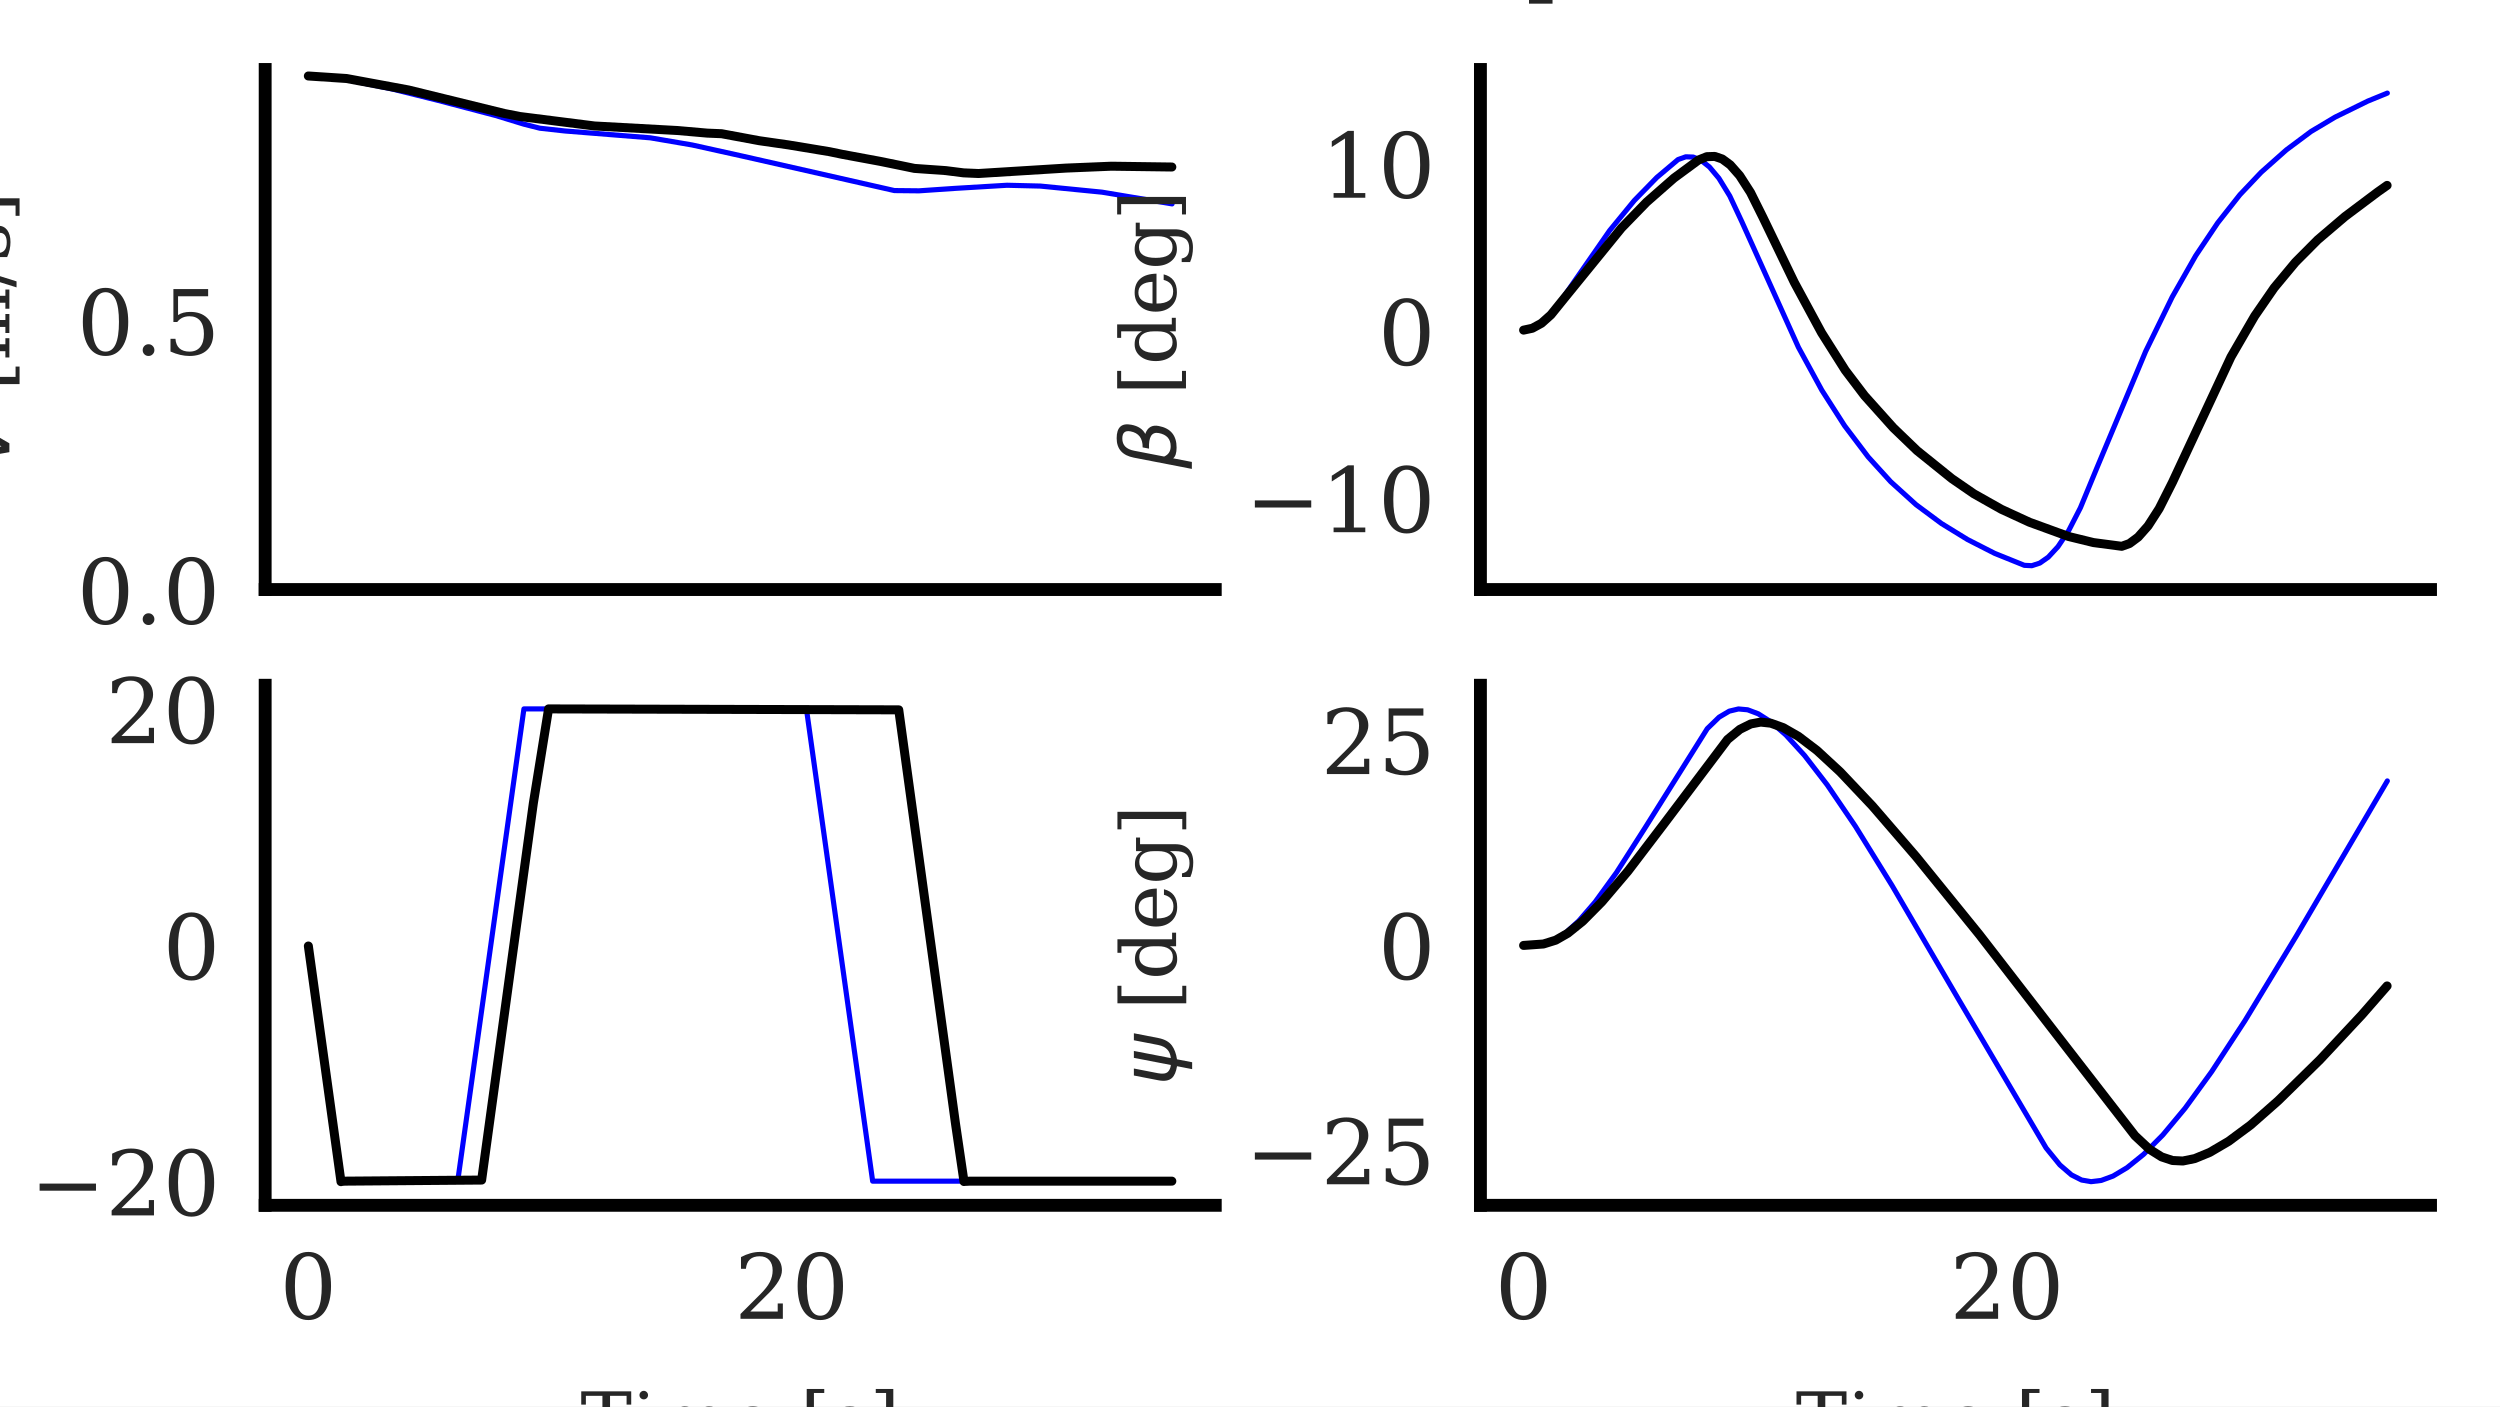
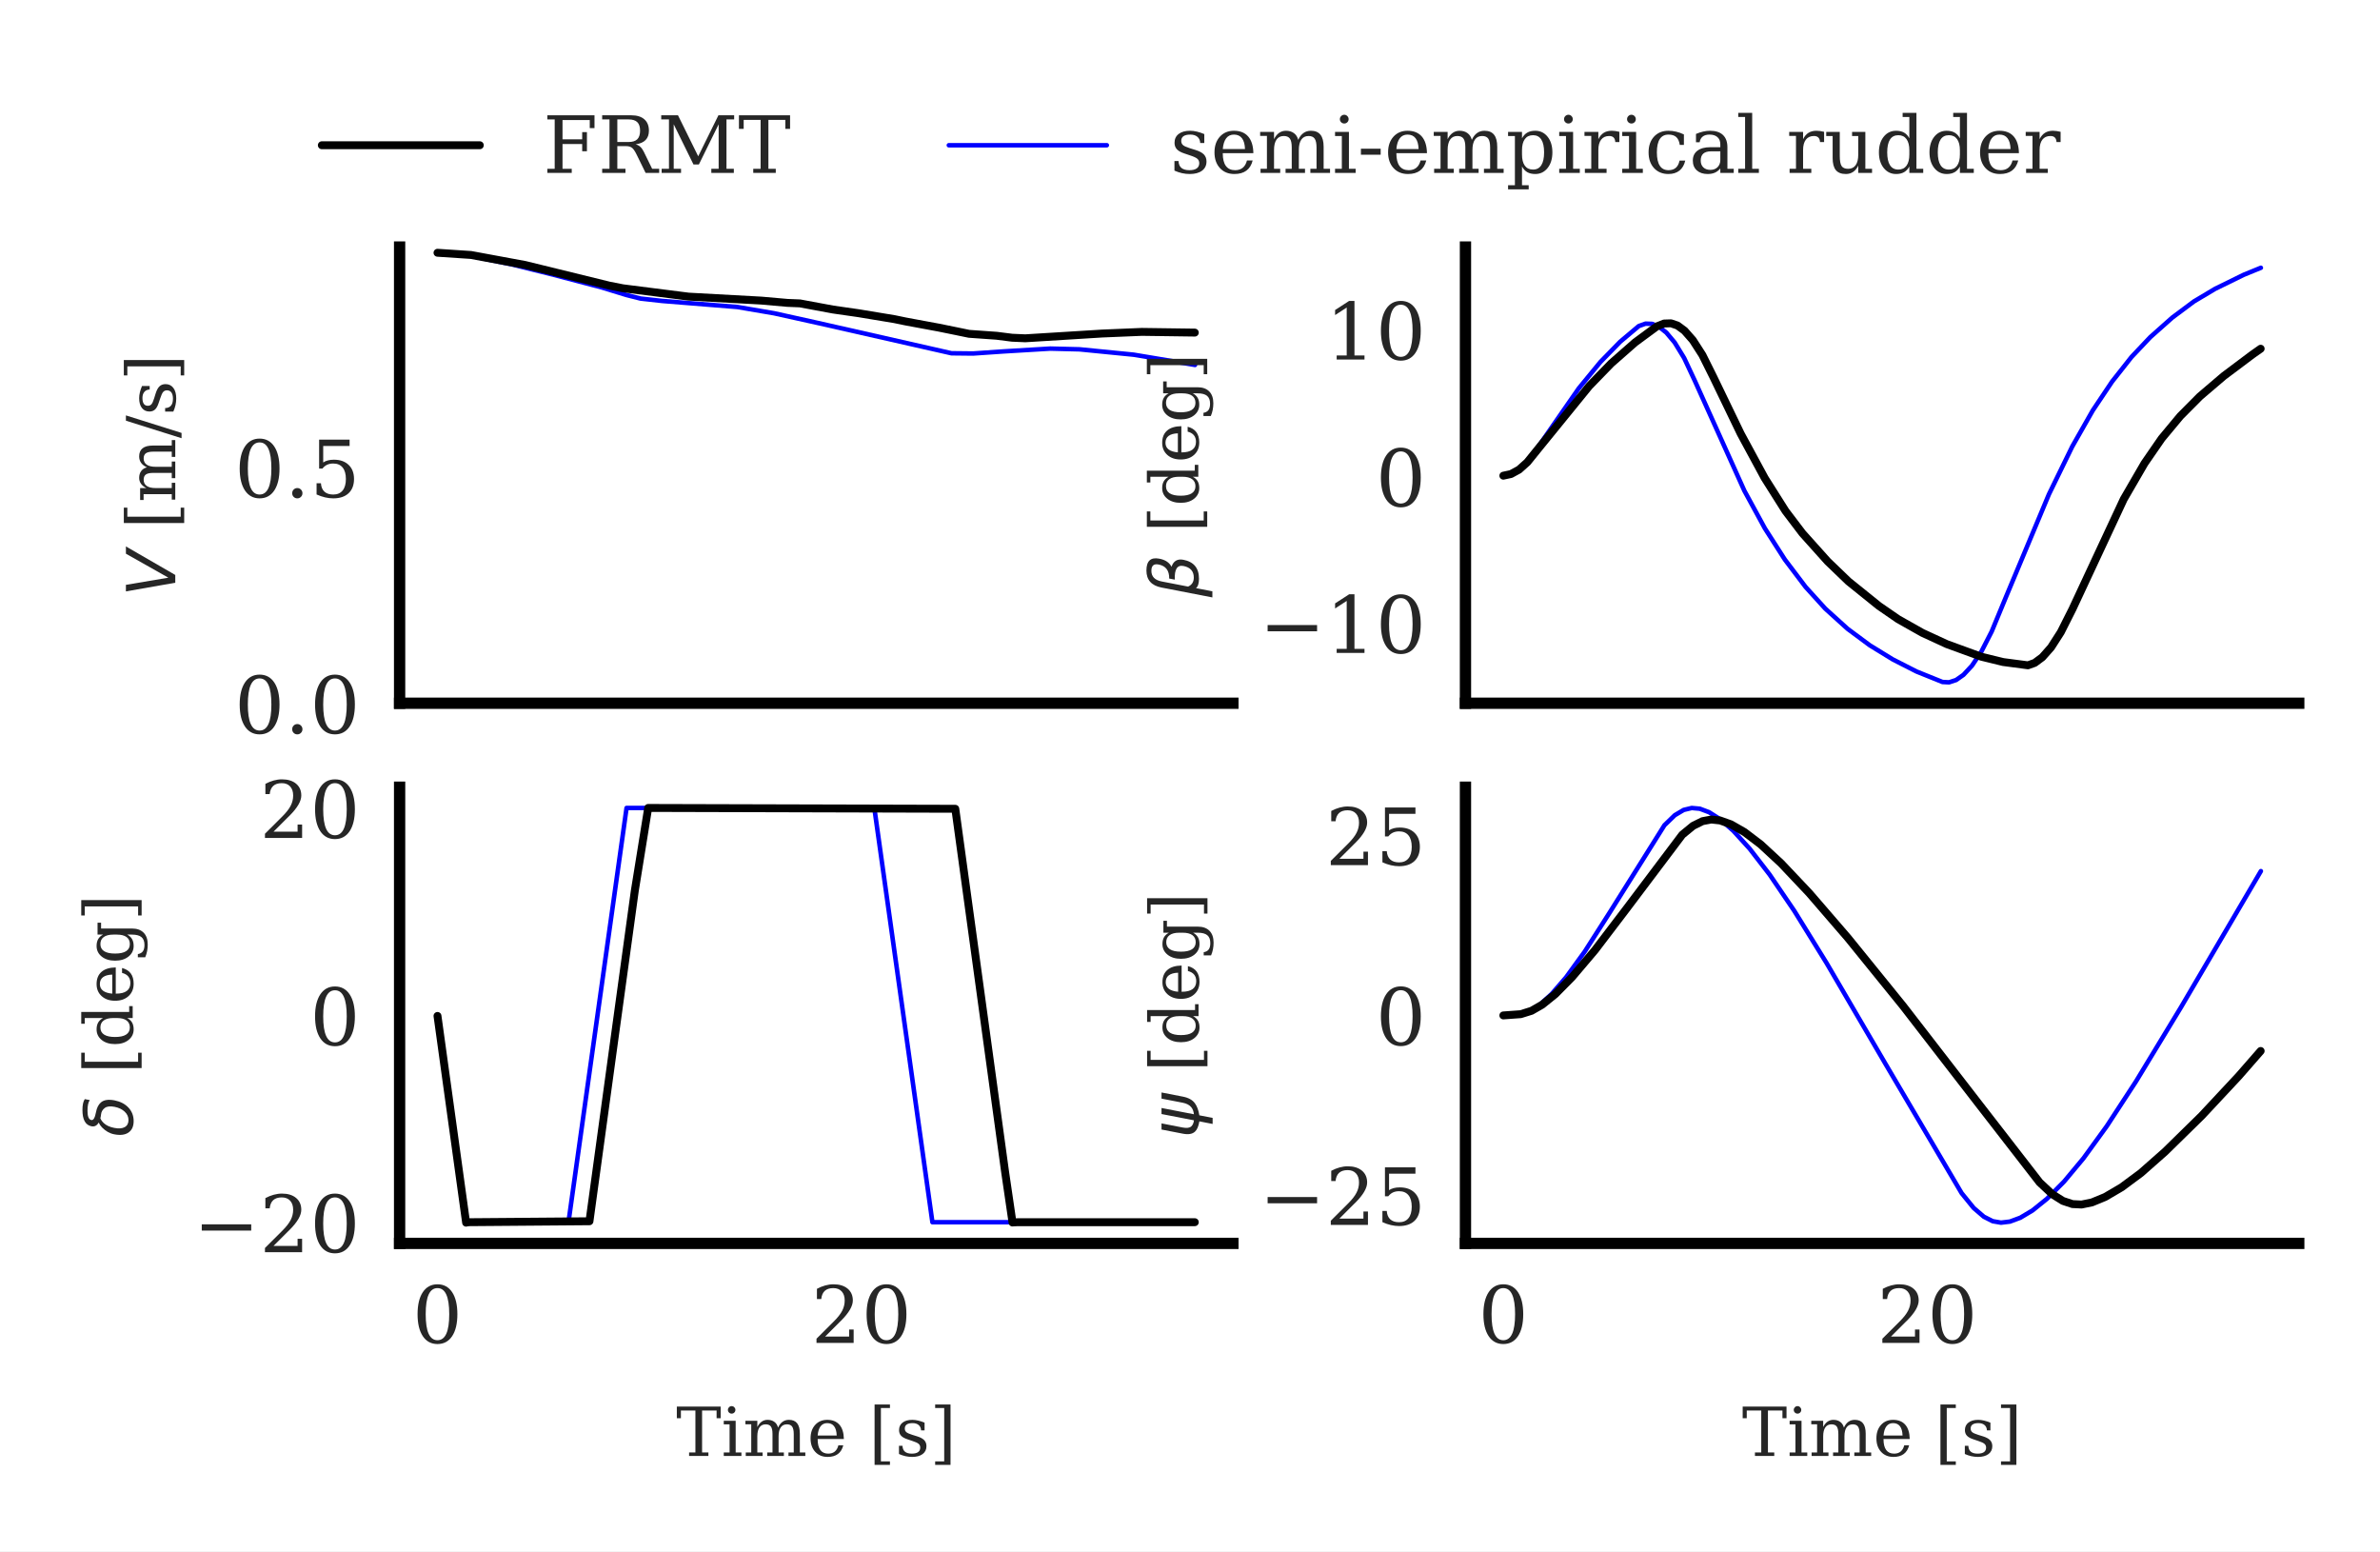
- <svg xmlns="http://www.w3.org/2000/svg" xmlns:xlink="http://www.w3.org/1999/xlink" width="194.31pt" height="109.312pt" viewBox="0 0 194.31 109.312" version="1.1">
+ <svg xmlns="http://www.w3.org/2000/svg" xmlns:xlink="http://www.w3.org/1999/xlink" width="210.913pt" height="137.452pt" viewBox="0 0 210.913 137.452" version="1.1">
  <defs>
    <style type="text/css">*{stroke-linejoin: round; stroke-linecap: butt}</style>
  </defs>
  <g id="figure_1">
    <g id="patch_1">
-       <path d="M 0 109.312  L 194.31 109.312  L 194.31 0  L 0 0  z " style="fill: #ffffff" />
+       <path d="M 0 137.452  L 210.913 137.452  L 210.913 0  L 0 0  z " style="fill: #ffffff" />
    </g>
    <g id="axes_1">
      <g id="patch_2">
-         <path d="M 20.61 45.821  L 94.455 45.821  L 94.455 5.4  L 20.61 5.4  z " style="fill: #ffffff" />
+         <path d="M 35.413 62.31  L 109.258 62.31  L 109.258 21.889  L 35.413 21.889  z " style="fill: #ffffff" />
      </g>
      <g id="matplotlib.axis_1">
        <g id="xtick_1">
          <g id="line2d_1" />
        </g>
        <g id="xtick_2">
          <g id="line2d_2" />
        </g>
      </g>
      <g id="matplotlib.axis_2">
        <g id="ytick_1">
          <g id="line2d_3" />
          <g id="text_1">
-             <g style="fill: #262626" transform="translate(5.977812 48.48023) scale(0.07 -0.07)">
+             <g style="fill: #262626" transform="translate(20.78109 64.96958) scale(0.07 -0.07)">
              <defs>
                <path id="DejaVuSerif-30" d="M 2034 219  Q 2513 219 2750 744  Q 2988 1269 2988 2328  Q 2988 3391 2750 3916  Q 2513 4441 2034 4441  Q 1556 4441 1318 3916  Q 1081 3391 1081 2328  Q 1081 1269 1318 744  Q 1556 219 2034 219  z M 2034 -91  Q 1275 -91 848 546  Q 422 1184 422 2328  Q 422 3475 848 4112  Q 1275 4750 2034 4750  Q 2797 4750 3222 4112  Q 3647 3475 3647 2328  Q 3647 1184 3222 546  Q 2797 -91 2034 -91  z " transform="scale(0.015625)" />
                <path id="DejaVuSerif-2e" d="M 603 325  Q 603 500 722 622  Q 841 744 1019 744  Q 1191 744 1312 622  Q 1434 500 1434 325  Q 1434 153 1312 31  Q 1191 -91 1019 -91  Q 841 -91 722 29  Q 603 150 603 325  z " transform="scale(0.015625)" />
              </defs>
              <use xlink:href="#DejaVuSerif-30" />
              <use xlink:href="#DejaVuSerif-2e" x="63.623" />
              <use xlink:href="#DejaVuSerif-30" x="95.41" />
            </g>
          </g>
        </g>
        <g id="ytick_2">
          <g id="line2d_4" />
          <g id="text_2">
-             <g style="fill: #262626" transform="translate(5.977812 27.56845) scale(0.07 -0.07)">
+             <g style="fill: #262626" transform="translate(20.78109 44.0578) scale(0.07 -0.07)">
              <defs>
                <path id="DejaVuSerif-35" d="M 3219 4666  L 3219 4153  L 1081 4153  L 1081 2816  Q 1244 2928 1461 2984  Q 1678 3041 1947 3041  Q 2703 3041 3140 2622  Q 3578 2203 3578 1478  Q 3578 738 3136 323  Q 2694 -91 1894 -91  Q 1572 -91 1234 -12  Q 897 66 544 225  L 544 1131  L 897 1131  Q 925 688 1179 453  Q 1434 219 1894 219  Q 2388 219 2653 544  Q 2919 869 2919 1478  Q 2919 2084 2655 2407  Q 2391 2731 1894 2731  Q 1613 2731 1398 2631  Q 1184 2531 1019 2322  L 750 2322  L 750 4666  L 3219 4666  z " transform="scale(0.015625)" />
              </defs>
              <use xlink:href="#DejaVuSerif-30" />
              <use xlink:href="#DejaVuSerif-2e" x="63.623" />
              <use xlink:href="#DejaVuSerif-35" x="95.41" />
            </g>
          </g>
        </g>
        <g id="text_3">
-           <g style="fill: #262626" transform="translate(0.73 36.38039) rotate(-90) scale(0.06 -0.06)">
+           <g style="fill: #262626" transform="translate(15.53328 52.86974) rotate(-90) scale(0.06 -0.06)">
            <defs>
              <path id="DejaVuSans-Oblique-56" d="M 1319 0  L 500 4666  L 1119 4666  L 1797 653  L 4063 4666  L 4750 4666  L 2053 0  L 1319 0  z " transform="scale(0.015625)" />
              <path id="DejaVuSerif-20" transform="scale(0.015625)" />
              <path id="DejaVuSerif-5b" d="M 550 4863  L 2003 4863  L 2003 4531  L 1147 4531  L 1147 -513  L 2003 -513  L 2003 -844  L 550 -844  L 550 4863  z " transform="scale(0.015625)" />
              <path id="DejaVuSerif-6d" d="M 3316 2675  Q 3481 3041 3739 3227  Q 3997 3413 4341 3413  Q 4863 3413 5119 3089  Q 5375 2766 5375 2113  L 5375 331  L 5894 331  L 5894 0  L 4300 0  L 4300 331  L 4800 331  L 4800 2047  Q 4800 2556 4650 2772  Q 4500 2988 4153 2988  Q 3769 2988 3567 2697  Q 3366 2406 3366 1850  L 3366 331  L 3866 331  L 3866 0  L 2291 0  L 2291 331  L 2791 331  L 2791 2069  Q 2791 2566 2641 2777  Q 2491 2988 2144 2988  Q 1759 2988 1557 2697  Q 1356 2406 1356 1850  L 1356 331  L 1856 331  L 1856 0  L 263 0  L 263 331  L 781 331  L 781 2994  L 231 2994  L 231 3322  L 1356 3322  L 1356 2731  Q 1516 3063 1762 3238  Q 2009 3413 2322 3413  Q 2709 3413 2968 3220  Q 3228 3028 3316 2675  z " transform="scale(0.015625)" />
              <path id="DejaVuSerif-2f" d="M 1656 4666  L 2156 4666  L 500 -594  L 0 -594  L 1656 4666  z " transform="scale(0.015625)" />
              <path id="DejaVuSerif-73" d="M 359 184  L 359 959  L 691 959  Q 703 588 923 403  Q 1144 219 1575 219  Q 1963 219 2166 364  Q 2369 509 2369 788  Q 2369 1006 2220 1140  Q 2072 1275 1594 1428  L 1178 1569  Q 750 1706 558 1912  Q 366 2119 366 2438  Q 366 2894 700 3153  Q 1034 3413 1625 3413  Q 1888 3413 2178 3344  Q 2469 3275 2778 3144  L 2778 2419  L 2447 2419  Q 2434 2741 2221 2922  Q 2009 3103 1644 3103  Q 1281 3103 1095 2975  Q 909 2847 909 2591  Q 909 2381 1050 2254  Q 1191 2128 1613 1997  L 2069 1856  Q 2541 1709 2748 1489  Q 2956 1269 2956 922  Q 2956 450 2595 179  Q 2234 -91 1600 -91  Q 1278 -91 972 -22  Q 666 47 359 184  z " transform="scale(0.015625)" />
              <path id="DejaVuSerif-5d" d="M 1947 4863  L 1947 -844  L 494 -844  L 494 -513  L 1350 -513  L 1350 4531  L 494 4531  L 494 4863  L 1947 4863  z " transform="scale(0.015625)" />
            </defs>
            <use xlink:href="#DejaVuSans-Oblique-56" transform="translate(0 0.015625)" />
            <use xlink:href="#DejaVuSerif-20" transform="translate(68.4082 0.015625)" />
            <use xlink:href="#DejaVuSerif-5b" transform="translate(100.1953 0.015625)" />
            <use xlink:href="#DejaVuSerif-6d" transform="translate(139.209 0.015625)" />
            <use xlink:href="#DejaVuSerif-2f" transform="translate(234.0332 0.015625)" />
            <use xlink:href="#DejaVuSerif-73" transform="translate(267.7246 0.015625)" />
            <use xlink:href="#DejaVuSerif-5d" transform="translate(319.043 0.015625)" />
          </g>
        </g>
      </g>
      <g id="line2d_5">
-         <path d="M 23.967 5.906  L 26.258 6.053  L 30.466 6.915  L 33.941 7.777  L 38.524 8.979  L 40.721 9.652  L 41.961 9.965  L 43.896 10.179  L 50.545 10.712  L 53.795 11.268  L 57.701 12.133  L 69.516 14.812  L 71.432 14.832  L 74.137 14.647  L 78.269 14.399  L 80.861 14.462  L 85.651 14.936  L 91.098 15.847  L 91.098 15.847  " clip-path="url(#p3b96a6ac51)" style="fill: none; stroke: #0000ff; stroke-width: 0.4; stroke-linecap: round" />
+         <path d="M 38.77 22.396  L 41.061 22.542  L 45.269 23.404  L 48.744 24.266  L 53.327 25.468  L 55.525 26.142  L 56.764 26.454  L 58.699 26.668  L 65.348 27.202  L 68.598 27.757  L 72.505 28.622  L 84.319 31.301  L 86.235 31.322  L 88.94 31.136  L 93.072 30.888  L 95.665 30.952  L 100.454 31.426  L 105.902 32.337  L 105.902 32.337  " clip-path="url(#pdf238daefe)" style="fill: none; stroke: #0000ff; stroke-width: 0.4; stroke-linecap: round" />
      </g>
      <g id="patch_3">
-         <path d="M 20.61 45.821  L 20.61 5.4  " style="fill: none; stroke: #000000; stroke-linejoin: miter; stroke-linecap: square" />
+         <path d="M 35.413 62.31  L 35.413 21.889  " style="fill: none; stroke: #000000; stroke-linejoin: miter; stroke-linecap: square" />
      </g>
      <g id="patch_4">
-         <path d="M 20.61 45.821  L 94.455 45.821  " style="fill: none; stroke: #000000; stroke-linejoin: miter; stroke-linecap: square" />
+         <path d="M 35.413 62.31  L 109.258 62.31  " style="fill: none; stroke: #000000; stroke-linejoin: miter; stroke-linecap: square" />
      </g>
      <g id="legend_1">
        <g id="line2d_6">
-           <path style="fill: none; stroke: #000000; stroke-width: 0.7; stroke-linecap: round" />
+           <path d="M 28.52 12.869  L 35.52 12.869  L 42.52 12.869  " style="fill: none; stroke: #000000; stroke-width: 0.7; stroke-linecap: round" />
        </g>
        <g id="text_4">
-           <g style="fill: #262626" transform="translate(33.31719 -1.170443) scale(0.07 -0.07)">
+           <g style="fill: #262626" transform="translate(48.12047 15.31891) scale(0.07 -0.07)">
            <defs>
              <path id="DejaVuSerif-46" d="M 353 0  L 353 331  L 947 331  L 947 4331  L 353 4331  L 353 4666  L 4172 4666  L 4172 3628  L 3788 3628  L 3788 4281  L 1581 4281  L 1581 2719  L 3175 2719  L 3175 3303  L 3559 3303  L 3559 1753  L 3175 1753  L 3175 2338  L 1581 2338  L 1581 331  L 2328 331  L 2328 0  L 353 0  z " transform="scale(0.015625)" />
              <path id="DejaVuSerif-52" d="M 3066 2316  Q 3284 2256 3442 2114  Q 3600 1972 3725 1716  L 4403 331  L 4972 331  L 4972 0  L 3872 0  L 3144 1484  Q 2934 1916 2759 2042  Q 2584 2169 2278 2169  L 1581 2169  L 1581 331  L 2241 331  L 2241 0  L 353 0  L 353 331  L 947 331  L 947 4331  L 353 4331  L 353 4666  L 2719 4666  Q 3400 4666 3770 4341  Q 4141 4016 4141 3419  Q 4141 2938 3870 2661  Q 3600 2384 3066 2316  z M 1581 2503  L 2503 2503  Q 2975 2503 3200 2726  Q 3425 2950 3425 3419  Q 3425 3888 3200 4109  Q 2975 4331 2503 4331  L 1581 4331  L 1581 2503  z " transform="scale(0.015625)" />
              <path id="DejaVuSerif-4d" d="M 353 0  L 353 331  L 947 331  L 947 4331  L 319 4331  L 319 4666  L 1678 4666  L 3316 1344  L 4953 4666  L 6228 4666  L 6228 4331  L 5606 4331  L 5606 331  L 6203 331  L 6203 0  L 4378 0  L 4378 331  L 4972 331  L 4972 3938  L 3372 684  L 2931 684  L 1331 3938  L 1331 331  L 1925 331  L 1925 0  L 353 0  z " transform="scale(0.015625)" />
              <path id="DejaVuSerif-54" d="M 1222 0  L 1222 331  L 1819 331  L 1819 4294  L 447 4294  L 447 3566  L 63 3566  L 63 4666  L 4206 4666  L 4206 3566  L 3822 3566  L 3822 4294  L 2450 4294  L 2450 331  L 3047 331  L 3047 0  L 1222 0  z " transform="scale(0.015625)" />
            </defs>
            <use xlink:href="#DejaVuSerif-46" />
            <use xlink:href="#DejaVuSerif-52" x="69.385" />
            <use xlink:href="#DejaVuSerif-4d" x="144.678" />
            <use xlink:href="#DejaVuSerif-54" x="247.07" />
          </g>
        </g>
        <g id="line2d_7">
-           <path style="fill: none; stroke: #0000ff; stroke-width: 0.4; stroke-linecap: round" />
+           <path d="M 84.085 12.869  L 91.085 12.869  L 98.085 12.869  " style="fill: none; stroke: #0000ff; stroke-width: 0.4; stroke-linecap: round" />
        </g>
        <g id="text_5">
-           <g style="fill: #262626" transform="translate(88.88188 -1.170443) scale(0.07 -0.07)">
+           <g style="fill: #262626" transform="translate(103.6852 15.31891) scale(0.07 -0.07)">
            <defs>
              <path id="DejaVuSerif-65" d="M 3469 1600  L 991 1600  L 991 1575  Q 991 903 1244 561  Q 1497 219 1991 219  Q 2369 219 2611 417  Q 2853 616 2950 1006  L 3413 1006  Q 3275 459 2904 184  Q 2534 -91 1931 -91  Q 1203 -91 761 389  Q 319 869 319 1663  Q 319 2450 753 2931  Q 1188 3413 1894 3413  Q 2647 3413 3050 2948  Q 3453 2484 3469 1600  z M 2791 1931  Q 2772 2513 2545 2808  Q 2319 3103 1894 3103  Q 1497 3103 1269 2806  Q 1041 2509 991 1931  L 2791 1931  z " transform="scale(0.015625)" />
              <path id="DejaVuSerif-69" d="M 622 4353  Q 622 4497 726 4603  Q 831 4709 978 4709  Q 1122 4709 1226 4603  Q 1331 4497 1331 4353  Q 1331 4206 1228 4103  Q 1125 4000 978 4000  Q 831 4000 726 4103  Q 622 4206 622 4353  z M 1356 331  L 1900 331  L 1900 0  L 231 0  L 231 331  L 781 331  L 781 2988  L 231 2988  L 231 3322  L 1356 3322  L 1356 331  z " transform="scale(0.015625)" />
              <path id="DejaVuSerif-2d" d="M 281 1959  L 1881 1959  L 1881 1472  L 281 1472  L 281 1959  z " transform="scale(0.015625)" />
              <path id="DejaVuSerif-70" d="M 1313 1825  L 1313 1497  Q 1313 897 1542 583  Q 1772 269 2209 269  Q 2650 269 2876 622  Q 3103 975 3103 1663  Q 3103 2353 2876 2703  Q 2650 3053 2209 3053  Q 1772 3053 1542 2737  Q 1313 2422 1313 1825  z M 738 2988  L 184 2988  L 184 3322  L 1313 3322  L 1313 2803  Q 1481 3116 1742 3264  Q 2003 3413 2388 3413  Q 3000 3413 3387 2928  Q 3775 2444 3775 1663  Q 3775 881 3387 395  Q 3000 -91 2388 -91  Q 2003 -91 1742 57  Q 1481 206 1313 519  L 1313 -997  L 1856 -997  L 1856 -1331  L 184 -1331  L 184 -997  L 738 -997  L 738 2988  z " transform="scale(0.015625)" />
              <path id="DejaVuSerif-72" d="M 3059 3328  L 3059 2497  L 2728 2497  Q 2713 2744 2591 2866  Q 2469 2988 2234 2988  Q 1809 2988 1582 2694  Q 1356 2400 1356 1850  L 1356 331  L 2022 331  L 2022 0  L 263 0  L 263 331  L 781 331  L 781 2994  L 231 2994  L 231 3322  L 1356 3322  L 1356 2731  Q 1525 3078 1790 3245  Q 2056 3413 2438 3413  Q 2578 3413 2733 3391  Q 2888 3369 3059 3328  z " transform="scale(0.015625)" />
              <path id="DejaVuSerif-63" d="M 3291 997  Q 3169 466 2822 187  Q 2475 -91 1925 -91  Q 1200 -91 759 389  Q 319 869 319 1663  Q 319 2459 759 2936  Q 1200 3413 1925 3413  Q 2241 3413 2553 3339  Q 2866 3266 3181 3116  L 3181 2266  L 2847 2266  Q 2781 2703 2561 2903  Q 2341 3103 1931 3103  Q 1466 3103 1228 2742  Q 991 2381 991 1663  Q 991 944 1227 581  Q 1463 219 1931 219  Q 2303 219 2525 412  Q 2747 606 2828 997  L 3291 997  z " transform="scale(0.015625)" />
              <path id="DejaVuSerif-61" d="M 2547 1044  L 2547 1747  L 1806 1747  Q 1378 1747 1168 1562  Q 959 1378 959 997  Q 959 650 1171 447  Q 1384 244 1747 244  Q 2106 244 2326 466  Q 2547 688 2547 1044  z M 3122 2075  L 3122 331  L 3634 331  L 3634 0  L 2547 0  L 2547 359  Q 2356 128 2106 18  Q 1856 -91 1522 -91  Q 969 -91 644 203  Q 319 497 319 997  Q 319 1513 691 1797  Q 1063 2081 1741 2081  L 2547 2081  L 2547 2309  Q 2547 2688 2317 2895  Q 2088 3103 1672 3103  Q 1328 3103 1125 2947  Q 922 2791 872 2484  L 575 2484  L 575 3156  Q 875 3284 1158 3348  Q 1441 3413 1709 3413  Q 2400 3413 2761 3070  Q 3122 2728 3122 2075  z " transform="scale(0.015625)" />
              <path id="DejaVuSerif-6c" d="M 1313 331  L 1856 331  L 1856 0  L 184 0  L 184 331  L 738 331  L 738 4531  L 184 4531  L 184 4863  L 1313 4863  L 1313 331  z " transform="scale(0.015625)" />
              <path id="DejaVuSerif-75" d="M 2266 3322  L 3341 3322  L 3341 331  L 3884 331  L 3884 0  L 2766 0  L 2766 588  Q 2606 256 2353 82  Q 2100 -91 1766 -91  Q 1213 -91 952 223  Q 691 538 691 1209  L 691 2988  L 172 2988  L 172 3322  L 1269 3322  L 1269 1388  Q 1269 781 1417 556  Q 1566 331 1947 331  Q 2347 331 2556 625  Q 2766 919 2766 1478  L 2766 2988  L 2266 2988  L 2266 3322  z " transform="scale(0.015625)" />
              <path id="DejaVuSerif-64" d="M 3359 331  L 3909 331  L 3909 0  L 2784 0  L 2784 519  Q 2616 206 2355 57  Q 2094 -91 1709 -91  Q 1097 -91 708 395  Q 319 881 319 1663  Q 319 2444 706 2928  Q 1094 3413 1709 3413  Q 2094 3413 2355 3264  Q 2616 3116 2784 2803  L 2784 4531  L 2241 4531  L 2241 4863  L 3359 4863  L 3359 331  z M 2784 1497  L 2784 1825  Q 2784 2422 2554 2737  Q 2325 3053 1888 3053  Q 1444 3053 1217 2703  Q 991 2353 991 1663  Q 991 975 1217 622  Q 1444 269 1888 269  Q 2325 269 2554 583  Q 2784 897 2784 1497  z " transform="scale(0.015625)" />
            </defs>
            <use xlink:href="#DejaVuSerif-73" />
            <use xlink:href="#DejaVuSerif-65" x="51.318" />
            <use xlink:href="#DejaVuSerif-6d" x="110.498" />
            <use xlink:href="#DejaVuSerif-69" x="205.322" />
            <use xlink:href="#DejaVuSerif-2d" x="237.305" />
            <use xlink:href="#DejaVuSerif-65" x="271.094" />
            <use xlink:href="#DejaVuSerif-6d" x="330.273" />
            <use xlink:href="#DejaVuSerif-70" x="425.098" />
            <use xlink:href="#DejaVuSerif-69" x="489.111" />
            <use xlink:href="#DejaVuSerif-72" x="521.094" />
            <use xlink:href="#DejaVuSerif-69" x="568.896" />
            <use xlink:href="#DejaVuSerif-63" x="600.879" />
            <use xlink:href="#DejaVuSerif-61" x="656.885" />
            <use xlink:href="#DejaVuSerif-6c" x="716.504" />
            <use xlink:href="#DejaVuSerif-20" x="748.486" />
            <use xlink:href="#DejaVuSerif-72" x="780.273" />
            <use xlink:href="#DejaVuSerif-75" x="828.076" />
            <use xlink:href="#DejaVuSerif-64" x="892.48" />
            <use xlink:href="#DejaVuSerif-64" x="956.494" />
            <use xlink:href="#DejaVuSerif-65" x="1020.508" />
            <use xlink:href="#DejaVuSerif-72" x="1079.688" />
          </g>
        </g>
      </g>
      <g id="line2d_8">
-         <path d="M 23.967 5.906  L 26.934 6.102  L 31.743 6.991  L 39.2 8.82  L 40.402 9.055  L 46.206 9.791  L 52.668 10.145  L 54.978 10.347  L 56.086 10.393  L 59.016 10.937  L 61.27 11.261  L 64.463 11.788  L 65.459 11.995  L 68.389 12.538  L 69.873 12.841  L 71.075 13.089  L 73.517 13.261  L 74.888 13.435  L 76.053 13.486  L 82.852 13.065  L 86.384 12.918  L 91.079 12.981  L 91.079 12.981  " clip-path="url(#p3b96a6ac51)" style="fill: none; stroke: #000000; stroke-width: 0.7; stroke-linecap: round" />
+         <path d="M 38.77 22.396  L 41.738 22.591  L 46.546 23.48  L 54.003 25.309  L 55.205 25.544  L 61.009 26.281  L 67.471 26.634  L 69.781 26.837  L 70.889 26.882  L 73.82 27.426  L 76.074 27.75  L 79.267 28.278  L 80.262 28.484  L 83.192 29.028  L 84.676 29.33  L 85.878 29.578  L 88.32 29.75  L 89.692 29.924  L 90.856 29.975  L 97.656 29.554  L 101.187 29.407  L 105.883 29.47  L 105.883 29.47  " clip-path="url(#pdf238daefe)" style="fill: none; stroke: #000000; stroke-width: 0.7; stroke-linecap: round" />
      </g>
    </g>
    <g id="axes_2">
      <g id="patch_5">
-         <path d="M 115.065 45.821  L 188.91 45.821  L 188.91 5.4  L 115.065 5.4  z " style="fill: #ffffff" />
+         <path d="M 129.868 62.31  L 203.713 62.31  L 203.713 21.889  L 129.868 21.889  z " style="fill: #ffffff" />
      </g>
      <g id="matplotlib.axis_3">
        <g id="xtick_3">
          <g id="line2d_9" />
        </g>
        <g id="xtick_4">
          <g id="line2d_10" />
        </g>
      </g>
      <g id="matplotlib.axis_4">
        <g id="ytick_3">
          <g id="line2d_11" />
          <g id="text_6">
-             <g style="fill: #262626" transform="translate(96.79154 41.36374) scale(0.07 -0.07)">
+             <g style="fill: #262626" transform="translate(111.5948 57.85309) scale(0.07 -0.07)">
              <defs>
                <path id="DejaVuSerif-2212" d="M 678 2259  L 4684 2259  L 4684 1753  L 678 1753  L 678 2259  z " transform="scale(0.015625)" />
                <path id="DejaVuSerif-31" d="M 909 0  L 909 331  L 1722 331  L 1722 4213  L 781 3603  L 781 4013  L 1919 4750  L 2350 4750  L 2350 331  L 3163 331  L 3163 0  L 909 0  z " transform="scale(0.015625)" />
              </defs>
              <use xlink:href="#DejaVuSerif-2212" />
              <use xlink:href="#DejaVuSerif-31" x="83.789" />
              <use xlink:href="#DejaVuSerif-30" x="147.412" />
            </g>
          </g>
        </g>
        <g id="ytick_4">
          <g id="line2d_12" />
          <g id="text_7">
-             <g style="fill: #262626" transform="translate(107.1111 28.36624) scale(0.07 -0.07)">
+             <g style="fill: #262626" transform="translate(121.9144 44.85559) scale(0.07 -0.07)">
              <use xlink:href="#DejaVuSerif-30" />
            </g>
          </g>
        </g>
        <g id="ytick_5">
          <g id="line2d_13" />
          <g id="text_8">
-             <g style="fill: #262626" transform="translate(102.6573 15.36874) scale(0.07 -0.07)">
+             <g style="fill: #262626" transform="translate(117.4606 31.85809) scale(0.07 -0.07)">
              <use xlink:href="#DejaVuSerif-31" />
              <use xlink:href="#DejaVuSerif-30" x="63.623" />
            </g>
          </g>
        </g>
        <g id="text_9">
-           <g style="fill: #262626" transform="translate(91.41154 36.44039) rotate(-90) scale(0.06 -0.06)">
+           <g style="fill: #262626" transform="translate(106.2148 52.92974) rotate(-90) scale(0.06 -0.06)">
            <defs>
              <path id="DejaVuSans-Oblique-3b2" d="M 872 216  L 572 -1331  L -6 -1331  L 928 3478  Q 1206 4903 2538 4903  Q 3888 4903 3659 3700  Q 3503 2844 2894 2531  Q 3713 2250 3553 1416  Q 3272 -69 1759 -66  Q 1097 -63 872 216  z M 1019 966  Q 1259 422 1875 425  Q 2775 425 2966 1406  Q 3138 2288 1675 2219  L 1778 2750  Q 2909 2731 3106 3750  Q 3241 4438 2509 4434  Q 1691 4434 1503 3459  L 1019 966  z " transform="scale(0.015625)" />
              <path id="DejaVuSerif-67" d="M 3359 2988  L 3359 72  Q 3359 -644 2965 -1033  Q 2572 -1422 1844 -1422  Q 1516 -1422 1216 -1362  Q 916 -1303 641 -1184  L 641 -488  L 941 -488  Q 997 -813 1206 -963  Q 1416 -1113 1806 -1113  Q 2313 -1113 2548 -827  Q 2784 -541 2784 72  L 2784 519  Q 2616 206 2355 57  Q 2094 -91 1709 -91  Q 1097 -91 708 395  Q 319 881 319 1663  Q 319 2444 706 2928  Q 1094 3413 1709 3413  Q 2094 3413 2355 3264  Q 2616 3116 2784 2803  L 2784 3322  L 3909 3322  L 3909 2988  L 3359 2988  z M 2784 1825  Q 2784 2422 2554 2737  Q 2325 3053 1888 3053  Q 1444 3053 1217 2703  Q 991 2353 991 1663  Q 991 975 1217 622  Q 1444 269 1888 269  Q 2325 269 2554 583  Q 2784 897 2784 1497  L 2784 1825  z " transform="scale(0.015625)" />
            </defs>
            <use xlink:href="#DejaVuSans-Oblique-3b2" transform="translate(0 0.390625)" />
            <use xlink:href="#DejaVuSerif-20" transform="translate(63.81836 0.390625)" />
            <use xlink:href="#DejaVuSerif-5b" transform="translate(95.60547 0.390625)" />
            <use xlink:href="#DejaVuSerif-64" transform="translate(134.6191 0.390625)" />
            <use xlink:href="#DejaVuSerif-65" transform="translate(198.6328 0.390625)" />
            <use xlink:href="#DejaVuSerif-67" transform="translate(257.8125 0.390625)" />
            <use xlink:href="#DejaVuSerif-5d" transform="translate(321.8262 0.390625)" />
          </g>
        </g>
      </g>
      <g id="line2d_14">
-         <path d="M 118.421 25.707  L 119.079 25.596  L 119.736 25.247  L 120.412 24.618  L 121.201 23.548  L 125.108 17.918  L 127.024 15.585  L 128.771 13.795  L 130.424 12.402  L 131.025 12.187  L 131.607 12.208  L 132.208 12.457  L 132.866 12.98  L 133.598 13.852  L 134.444 15.231  L 135.383 17.233  L 139.778 26.987  L 141.6 30.33  L 143.366 33.087  L 145.206 35.519  L 146.953 37.441  L 148.926 39.227  L 150.898 40.689  L 152.926 41.935  L 155.03 43.008  L 157.34 43.94  L 157.923 43.968  L 158.543 43.764  L 159.2 43.304  L 159.951 42.492  L 160.778 41.257  L 161.698 39.465  L 162.994 36.33  L 166.77 27.308  L 168.836 23.077  L 170.658 19.875  L 172.367 17.324  L 174.095 15.134  L 175.748 13.389  L 177.702 11.653  L 179.618 10.223  L 181.496 9.103  L 184.032 7.859  L 185.553 7.237  L 185.553 7.237  " clip-path="url(#p1cc4886737)" style="fill: none; stroke: #0000ff; stroke-width: 0.4; stroke-linecap: round" />
+         <path d="M 133.225 42.196  L 133.882 42.086  L 134.54 41.736  L 135.216 41.108  L 136.005 40.037  L 139.912 34.407  L 141.827 32.075  L 143.574 30.284  L 145.227 28.891  L 145.828 28.676  L 146.411 28.697  L 147.012 28.946  L 147.669 29.47  L 148.402 30.341  L 149.247 31.721  L 150.186 33.722  L 154.581 43.477  L 156.403 46.819  L 158.169 49.576  L 160.01 52.008  L 161.757 53.931  L 163.729 55.716  L 165.701 57.179  L 167.73 58.424  L 169.833 59.497  L 172.144 60.429  L 172.726 60.458  L 173.346 60.254  L 174.003 59.793  L 174.755 58.981  L 175.581 57.747  L 176.501 55.954  L 177.798 52.82  L 181.573 43.797  L 183.639 39.567  L 185.461 36.364  L 187.17 33.813  L 188.899 31.623  L 190.551 29.878  L 192.505 28.142  L 194.421 26.712  L 196.299 25.592  L 198.835 24.349  L 200.356 23.727  L 200.356 23.727  " clip-path="url(#pa461b4db6b)" style="fill: none; stroke: #0000ff; stroke-width: 0.4; stroke-linecap: round" />
      </g>
      <g id="patch_6">
-         <path d="M 115.065 45.821  L 115.065 5.4  " style="fill: none; stroke: #000000; stroke-linejoin: miter; stroke-linecap: square" />
+         <path d="M 129.868 62.31  L 129.868 21.889  " style="fill: none; stroke: #000000; stroke-linejoin: miter; stroke-linecap: square" />
      </g>
      <g id="patch_7">
-         <path d="M 115.065 45.821  L 188.91 45.821  " style="fill: none; stroke: #000000; stroke-linejoin: miter; stroke-linecap: square" />
+         <path d="M 129.868 62.31  L 203.713 62.31  " style="fill: none; stroke: #000000; stroke-linejoin: miter; stroke-linecap: square" />
      </g>
      <g id="line2d_15">
-         <path d="M 118.421 25.658  L 119.098 25.513  L 119.811 25.124  L 120.544 24.468  L 121.558 23.213  L 126.029 17.719  L 127.982 15.708  L 130.105 13.845  L 132.021 12.434  L 132.659 12.177  L 133.279 12.158  L 133.861 12.358  L 134.481 12.816  L 135.214 13.648  L 136.059 14.964  L 137.017 16.886  L 139.459 21.946  L 141.581 25.866  L 143.422 28.779  L 144.925 30.758  L 147.16 33.251  L 149.001 35.022  L 151.705 37.2  L 153.415 38.378  L 155.556 39.585  L 157.735 40.589  L 160.778 41.698  L 162.713 42.171  L 164.91 42.461  L 165.511 42.246  L 166.187 41.744  L 166.958 40.872  L 167.822 39.528  L 168.855 37.479  L 173.4 27.739  L 175.241 24.566  L 176.762 22.362  L 178.415 20.375  L 180.143 18.638  L 182.266 16.829  L 184.802 14.926  L 185.534 14.41  L 185.534 14.41  " clip-path="url(#p1cc4886737)" style="fill: none; stroke: #000000; stroke-width: 0.7; stroke-linecap: round" />
+         <path d="M 133.225 42.148  L 133.901 42.002  L 134.615 41.613  L 135.347 40.957  L 136.362 39.702  L 140.832 34.208  L 142.785 32.197  L 144.908 30.334  L 146.824 28.923  L 147.462 28.666  L 148.082 28.647  L 148.665 28.847  L 149.284 29.305  L 150.017 30.138  L 150.862 31.453  L 151.82 33.375  L 154.262 38.435  L 156.385 42.356  L 158.225 45.268  L 159.728 47.248  L 161.963 49.74  L 163.804 51.511  L 166.509 53.69  L 168.218 54.867  L 170.359 56.074  L 172.538 57.079  L 175.581 58.187  L 177.516 58.66  L 179.713 58.95  L 180.315 58.735  L 180.991 58.233  L 181.761 57.362  L 182.625 56.017  L 183.658 53.969  L 188.204 44.228  L 190.044 41.055  L 191.566 38.851  L 193.219 36.865  L 194.947 35.127  L 197.069 33.318  L 199.605 31.415  L 200.338 30.899  L 200.338 30.899  " clip-path="url(#pa461b4db6b)" style="fill: none; stroke: #000000; stroke-width: 0.7; stroke-linecap: round" />
      </g>
    </g>
    <g id="axes_3">
      <g id="patch_8">
-         <path d="M 20.61 93.682  L 94.455 93.682  L 94.455 53.261  L 20.61 53.261  z " style="fill: #ffffff" />
+         <path d="M 35.413 110.171  L 109.258 110.171  L 109.258 69.75  L 35.413 69.75  z " style="fill: #ffffff" />
      </g>
      <g id="matplotlib.axis_5">
        <g id="xtick_5">
          <g id="line2d_16" />
          <g id="text_10">
-             <g style="fill: #262626" transform="translate(21.73971 102.5005) scale(0.07 -0.07)">
+             <g style="fill: #262626" transform="translate(36.54299 118.9898) scale(0.07 -0.07)">
              <use xlink:href="#DejaVuSerif-30" />
            </g>
          </g>
        </g>
        <g id="xtick_6">
          <g id="line2d_17" />
          <g id="text_11">
-             <g style="fill: #262626" transform="translate(57.07951 102.5005) scale(0.07 -0.07)">
+             <g style="fill: #262626" transform="translate(71.88279 118.9898) scale(0.07 -0.07)">
              <defs>
                <path id="DejaVuSerif-32" d="M 819 3553  L 469 3553  L 469 4384  Q 803 4563 1142 4656  Q 1481 4750 1806 4750  Q 2534 4750 2956 4397  Q 3378 4044 3378 3438  Q 3378 2753 2422 1800  Q 2347 1728 2309 1691  L 1131 513  L 3078 513  L 3078 1088  L 3444 1088  L 3444 0  L 434 0  L 434 341  L 1850 1753  Q 2319 2222 2519 2614  Q 2719 3006 2719 3438  Q 2719 3909 2473 4175  Q 2228 4441 1797 4441  Q 1350 4441 1106 4219  Q 863 3997 819 3553  z " transform="scale(0.015625)" />
              </defs>
              <use xlink:href="#DejaVuSerif-32" />
              <use xlink:href="#DejaVuSerif-30" x="63.623" />
            </g>
          </g>
        </g>
        <g id="text_12">
-           <g style="fill: #262626" transform="translate(45.11757 112.5153) scale(0.06 -0.06)">
+           <g style="fill: #262626" transform="translate(59.92085 129.0047) scale(0.06 -0.06)">
            <use xlink:href="#DejaVuSerif-54" />
            <use xlink:href="#DejaVuSerif-69" x="66.699" />
            <use xlink:href="#DejaVuSerif-6d" x="98.682" />
            <use xlink:href="#DejaVuSerif-65" x="193.506" />
            <use xlink:href="#DejaVuSerif-20" x="252.686" />
            <use xlink:href="#DejaVuSerif-5b" x="284.473" />
            <use xlink:href="#DejaVuSerif-73" x="323.486" />
            <use xlink:href="#DejaVuSerif-5d" x="374.805" />
          </g>
        </g>
      </g>
      <g id="matplotlib.axis_6">
        <g id="ytick_6">
          <g id="line2d_18" />
          <g id="text_13">
-             <g style="fill: #262626" transform="translate(2.336719 94.4639) scale(0.07 -0.07)">
+             <g style="fill: #262626" transform="translate(17.14 110.9532) scale(0.07 -0.07)">
              <use xlink:href="#DejaVuSerif-2212" />
              <use xlink:href="#DejaVuSerif-32" x="83.789" />
              <use xlink:href="#DejaVuSerif-30" x="147.412" />
            </g>
          </g>
        </g>
        <g id="ytick_7">
          <g id="line2d_19" />
          <g id="text_14">
-             <g style="fill: #262626" transform="translate(12.65625 76.11159) scale(0.07 -0.07)">
+             <g style="fill: #262626" transform="translate(27.45953 92.60094) scale(0.07 -0.07)">
              <use xlink:href="#DejaVuSerif-30" />
            </g>
          </g>
        </g>
        <g id="ytick_8">
          <g id="line2d_20" />
          <g id="text_15">
-             <g style="fill: #262626" transform="translate(8.2025 57.75928) scale(0.07 -0.07)">
+             <g style="fill: #262626" transform="translate(23.00578 74.24863) scale(0.07 -0.07)">
              <use xlink:href="#DejaVuSerif-32" />
              <use xlink:href="#DejaVuSerif-30" x="63.623" />
            </g>
          </g>
        </g>
        <g id="text_16">
-           <g style="fill: #262626" transform="translate(-3.043281 84.24116) rotate(-90) scale(0.06 -0.06)">
+           <g style="fill: #262626" transform="translate(11.76 100.7305) rotate(-90) scale(0.06 -0.06)">
            <defs>
              <path id="DejaVuSans-Oblique-3b4" d="M 3472 4053  Q 3197 4272 2450 4272  Q 1659 4272 1588 3906  Q 1531 3619 2328 3469  Q 2953 3353 3253 3003  Q 3616 2581 3447 1716  Q 3284 888 2763 400  Q 2238 -91 1488 -91  Q 741 -91 406 400  Q 72 888 241 1747  Q 363 2384 891 2900  Q 1097 3100 1353 3213  Q 913 3459 1000 3900  Q 1166 4750 2544 4750  Q 3234 4750 3566 4531  L 3472 4053  z M 1753 3056  Q 1525 2966 1306 2738  Q 969 2384 847 1747  Q 722 1113 919 756  Q 1119 397 1584 397  Q 2044 397 2381 759  Q 2722 1122 2838 1716  Q 2956 2338 2731 2638  Q 2491 2959 2103 2994  Q 1906 3013 1753 3056  z " transform="scale(0.015625)" />
            </defs>
            <use xlink:href="#DejaVuSans-Oblique-3b4" transform="translate(0 0.015625)" />
            <use xlink:href="#DejaVuSerif-20" transform="translate(61.18164 0.015625)" />
            <use xlink:href="#DejaVuSerif-5b" transform="translate(92.96875 0.015625)" />
            <use xlink:href="#DejaVuSerif-64" transform="translate(131.9824 0.015625)" />
            <use xlink:href="#DejaVuSerif-65" transform="translate(195.9961 0.015625)" />
            <use xlink:href="#DejaVuSerif-67" transform="translate(255.1758 0.015625)" />
            <use xlink:href="#DejaVuSerif-5d" transform="translate(319.1895 0.015625)" />
          </g>
        </g>
      </g>
      <g id="line2d_21">
-         <path d="M 23.967 73.452  L 26.596 91.804  L 35.575 91.804  L 40.721 55.1  L 62.679 55.1  L 67.826 91.804  L 91.098 91.804  L 91.098 91.804  " clip-path="url(#p6fafaa9437)" style="fill: none; stroke: #0000ff; stroke-width: 0.4; stroke-linecap: round" />
+         <path d="M 38.77 89.941  L 41.4 108.294  L 50.378 108.294  L 55.525 71.589  L 77.482 71.589  L 82.629 108.294  L 105.902 108.294  L 105.902 108.294  " clip-path="url(#p183ea854ad)" style="fill: none; stroke: #0000ff; stroke-width: 0.4; stroke-linecap: round" />
      </g>
      <g id="patch_9">
-         <path d="M 20.61 93.682  L 20.61 53.261  " style="fill: none; stroke: #000000; stroke-linejoin: miter; stroke-linecap: square" />
+         <path d="M 35.413 110.171  L 35.413 69.75  " style="fill: none; stroke: #000000; stroke-linejoin: miter; stroke-linecap: square" />
      </g>
      <g id="patch_10">
-         <path d="M 20.61 93.682  L 94.455 93.682  " style="fill: none; stroke: #000000; stroke-linejoin: miter; stroke-linecap: square" />
+         <path d="M 35.413 110.171  L 109.258 110.171  " style="fill: none; stroke: #000000; stroke-linejoin: miter; stroke-linecap: square" />
      </g>
      <g id="line2d_22">
-         <path d="M 23.967 73.528  L 26.502 91.844  L 26.54 91.826  L 26.803 91.804  L 37.434 91.719  L 39.839 74.176  L 41.454 62.428  L 42.637 55.099  L 69.854 55.172  L 74.268 87.356  L 74.926 91.833  L 74.945 91.826  L 75.395 91.804  L 91.079 91.804  L 91.079 91.804  " clip-path="url(#p6fafaa9437)" style="fill: none; stroke: #000000; stroke-width: 0.7; stroke-linecap: round" />
+         <path d="M 38.77 90.017  L 41.306 108.334  L 41.343 108.316  L 41.606 108.293  L 52.238 108.209  L 54.642 90.665  L 56.257 78.918  L 57.441 71.588  L 84.658 71.662  L 89.072 103.845  L 89.729 108.322  L 89.748 108.315  L 90.199 108.293  L 105.883 108.293  L 105.883 108.293  " clip-path="url(#p183ea854ad)" style="fill: none; stroke: #000000; stroke-width: 0.7; stroke-linecap: round" />
      </g>
    </g>
    <g id="axes_4">
      <g id="patch_11">
-         <path d="M 115.065 93.682  L 188.91 93.682  L 188.91 53.261  L 115.065 53.261  z " style="fill: #ffffff" />
+         <path d="M 129.868 110.171  L 203.713 110.171  L 203.713 69.75  L 129.868 69.75  z " style="fill: #ffffff" />
      </g>
      <g id="matplotlib.axis_7">
        <g id="xtick_7">
          <g id="line2d_23" />
          <g id="text_17">
-             <g style="fill: #262626" transform="translate(116.1945 102.5005) scale(0.07 -0.07)">
+             <g style="fill: #262626" transform="translate(130.9978 118.9898) scale(0.07 -0.07)">
              <use xlink:href="#DejaVuSerif-30" />
            </g>
          </g>
        </g>
        <g id="xtick_8">
          <g id="line2d_24" />
          <g id="text_18">
-             <g style="fill: #262626" transform="translate(151.5343 102.5005) scale(0.07 -0.07)">
+             <g style="fill: #262626" transform="translate(166.3376 118.9898) scale(0.07 -0.07)">
              <use xlink:href="#DejaVuSerif-32" />
              <use xlink:href="#DejaVuSerif-30" x="63.623" />
            </g>
          </g>
        </g>
        <g id="text_19">
-           <g style="fill: #262626" transform="translate(139.5724 112.5153) scale(0.06 -0.06)">
+           <g style="fill: #262626" transform="translate(154.3757 129.0047) scale(0.06 -0.06)">
            <use xlink:href="#DejaVuSerif-54" />
            <use xlink:href="#DejaVuSerif-69" x="66.699" />
            <use xlink:href="#DejaVuSerif-6d" x="98.682" />
            <use xlink:href="#DejaVuSerif-65" x="193.506" />
            <use xlink:href="#DejaVuSerif-20" x="252.686" />
            <use xlink:href="#DejaVuSerif-5b" x="284.473" />
            <use xlink:href="#DejaVuSerif-73" x="323.486" />
            <use xlink:href="#DejaVuSerif-5d" x="374.805" />
          </g>
        </g>
      </g>
      <g id="matplotlib.axis_8">
        <g id="ytick_9">
          <g id="line2d_25" />
          <g id="text_20">
-             <g style="fill: #262626" transform="translate(96.79154 92.04538) scale(0.07 -0.07)">
+             <g style="fill: #262626" transform="translate(111.5948 108.5347) scale(0.07 -0.07)">
              <use xlink:href="#DejaVuSerif-2212" />
              <use xlink:href="#DejaVuSerif-32" x="83.789" />
              <use xlink:href="#DejaVuSerif-35" x="147.412" />
            </g>
          </g>
        </g>
        <g id="ytick_10">
          <g id="line2d_26" />
          <g id="text_21">
-             <g style="fill: #262626" transform="translate(107.1111 76.10387) scale(0.07 -0.07)">
+             <g style="fill: #262626" transform="translate(121.9144 92.59322) scale(0.07 -0.07)">
              <use xlink:href="#DejaVuSerif-30" />
            </g>
          </g>
        </g>
        <g id="ytick_11">
          <g id="line2d_27" />
          <g id="text_22">
-             <g style="fill: #262626" transform="translate(102.6573 60.16237) scale(0.07 -0.07)">
+             <g style="fill: #262626" transform="translate(117.4606 76.65172) scale(0.07 -0.07)">
              <use xlink:href="#DejaVuSerif-32" />
              <use xlink:href="#DejaVuSerif-35" x="63.623" />
            </g>
          </g>
        </g>
        <g id="text_23">
-           <g style="fill: #262626" transform="translate(91.41154 84.36116) rotate(-90) scale(0.06 -0.06)">
+           <g style="fill: #262626" transform="translate(106.2148 100.8505) rotate(-90) scale(0.06 -0.06)">
            <defs>
              <path id="DejaVuSans-Oblique-3c8" d="M 1591 -78  Q 891 38 616 341  Q 278 713 425 1472  L 819 3500  L 1400 3500  L 1009 1494  Q 900 922 1119 684  Q 1313 478 1691 434  L 2284 3500  L 2856 3500  L 2263 438  Q 2681 481 2928 688  Q 3247 950 3353 1497  L 3741 3500  L 4322 3500  L 3928 1475  Q 3775 688 3300 344  Q 2872 34 2163 -75  L 1919 -1331  L 1347 -1331  L 1591 -78  z " transform="scale(0.015625)" />
            </defs>
            <use xlink:href="#DejaVuSans-Oblique-3c8" transform="translate(0 0.015625)" />
            <use xlink:href="#DejaVuSerif-20" transform="translate(65.9668 0.015625)" />
            <use xlink:href="#DejaVuSerif-5b" transform="translate(97.75391 0.015625)" />
            <use xlink:href="#DejaVuSerif-64" transform="translate(136.7676 0.015625)" />
            <use xlink:href="#DejaVuSerif-65" transform="translate(200.7812 0.015625)" />
            <use xlink:href="#DejaVuSerif-67" transform="translate(259.9609 0.015625)" />
            <use xlink:href="#DejaVuSerif-5d" transform="translate(323.9746 0.015625)" />
          </g>
        </g>
      </g>
      <g id="line2d_28">
-         <path d="M 118.421 73.444  L 119.962 73.335  L 120.844 73.036  L 121.69 72.502  L 122.704 71.582  L 123.981 70.105  L 125.634 67.826  L 127.851 64.358  L 132.697 56.632  L 133.617 55.741  L 134.406 55.274  L 135.12 55.103  L 135.834 55.168  L 136.66 55.48  L 137.637 56.102  L 138.801 57.123  L 140.248 58.708  L 142.013 60.995  L 144.211 64.226  L 147.066 68.842  L 152.25 77.712  L 159.031 89.224  L 160.102 90.542  L 161.003 91.318  L 161.792 91.717  L 162.525 91.844  L 163.314 91.749  L 164.234 91.409  L 165.323 90.758  L 166.601 89.726  L 168.103 88.213  L 169.831 86.14  L 171.898 83.295  L 174.49 79.325  L 178.472 72.759  L 185.553 60.697  L 185.553 60.697  " clip-path="url(#p4f81e30158)" style="fill: none; stroke: #0000ff; stroke-width: 0.4; stroke-linecap: round" />
+         <path d="M 133.225 89.934  L 134.765 89.824  L 135.648 89.526  L 136.493 88.991  L 137.507 88.072  L 138.785 86.594  L 140.437 84.316  L 142.654 80.847  L 147.5 73.121  L 148.42 72.231  L 149.209 71.763  L 149.923 71.592  L 150.637 71.657  L 151.463 71.969  L 152.44 72.591  L 153.605 73.612  L 155.051 75.198  L 156.817 77.484  L 159.014 80.715  L 161.869 85.332  L 167.053 94.201  L 173.834 105.714  L 174.905 107.032  L 175.807 107.807  L 176.595 108.206  L 177.328 108.333  L 178.117 108.239  L 179.037 107.898  L 180.127 107.247  L 181.404 106.215  L 182.907 104.703  L 184.635 102.63  L 186.701 99.784  L 189.293 95.814  L 193.275 89.249  L 200.356 77.187  L 200.356 77.187  " clip-path="url(#p752f85656b)" style="fill: none; stroke: #0000ff; stroke-width: 0.4; stroke-linecap: round" />
      </g>
      <g id="patch_12">
-         <path d="M 115.065 93.682  L 115.065 53.261  " style="fill: none; stroke: #000000; stroke-linejoin: miter; stroke-linecap: square" />
+         <path d="M 129.868 110.171  L 129.868 69.75  " style="fill: none; stroke: #000000; stroke-linejoin: miter; stroke-linecap: square" />
      </g>
      <g id="patch_13">
-         <path d="M 115.065 93.682  L 188.91 93.682  " style="fill: none; stroke: #000000; stroke-linejoin: miter; stroke-linecap: square" />
+         <path d="M 129.868 110.171  L 203.713 110.171  " style="fill: none; stroke: #000000; stroke-linejoin: miter; stroke-linecap: square" />
      </g>
      <g id="line2d_29">
-         <path d="M 118.421 73.482  L 119.962 73.371  L 120.92 73.073  L 121.859 72.534  L 123.023 71.594  L 124.507 70.093  L 126.536 67.702  L 129.316 64.052  L 134.275 57.474  L 135.233 56.687  L 136.078 56.267  L 136.848 56.124  L 137.637 56.21  L 138.595 56.553  L 139.778 57.23  L 141.224 58.329  L 143.028 59.996  L 145.526 62.638  L 148.944 66.6  L 153.847 72.647  L 160.571 81.344  L 165.943 88.275  L 167.07 89.328  L 168.009 89.918  L 168.855 90.199  L 169.662 90.238  L 170.583 90.05  L 171.747 89.57  L 173.212 88.712  L 174.922 87.444  L 177.063 85.557  L 180.313 82.371  L 183.581 78.869  L 185.534 76.632  L 185.534 76.632  " clip-path="url(#p4f81e30158)" style="fill: none; stroke: #000000; stroke-width: 0.7; stroke-linecap: round" />
+         <path d="M 133.225 89.972  L 134.765 89.861  L 135.723 89.562  L 136.662 89.024  L 137.827 88.084  L 139.31 86.583  L 141.339 84.191  L 144.119 80.541  L 149.078 73.963  L 150.036 73.176  L 150.881 72.757  L 151.651 72.614  L 152.44 72.699  L 153.398 73.042  L 154.581 73.719  L 156.028 74.818  L 157.831 76.486  L 160.329 79.128  L 163.748 83.089  L 168.65 89.136  L 175.374 97.833  L 180.747 104.764  L 181.874 105.818  L 182.813 106.407  L 183.658 106.688  L 184.466 106.728  L 185.386 106.539  L 186.551 106.06  L 188.016 105.201  L 189.725 103.934  L 191.866 102.046  L 195.116 98.86  L 198.384 95.359  L 200.338 93.122  L 200.338 93.122  " clip-path="url(#p752f85656b)" style="fill: none; stroke: #000000; stroke-width: 0.7; stroke-linecap: round" />
      </g>
    </g>
  </g>
  <defs>
-     <clipPath id="p3b96a6ac51">
-       <rect x="20.61" y="5.4" width="73.845" height="40.421" />
+     <clipPath id="pdf238daefe">
+       <rect x="35.413" y="21.889" width="73.845" height="40.421" />
    </clipPath>
-     <clipPath id="p1cc4886737">
-       <rect x="115.065" y="5.4" width="73.845" height="40.421" />
+     <clipPath id="pa461b4db6b">
+       <rect x="129.868" y="21.889" width="73.845" height="40.421" />
    </clipPath>
-     <clipPath id="p6fafaa9437">
-       <rect x="20.61" y="53.261" width="73.845" height="40.421" />
+     <clipPath id="p183ea854ad">
+       <rect x="35.413" y="69.75" width="73.845" height="40.421" />
    </clipPath>
-     <clipPath id="p4f81e30158">
-       <rect x="115.065" y="53.261" width="73.845" height="40.421" />
+     <clipPath id="p752f85656b">
+       <rect x="129.868" y="69.75" width="73.845" height="40.421" />
    </clipPath>
  </defs>
</svg>
